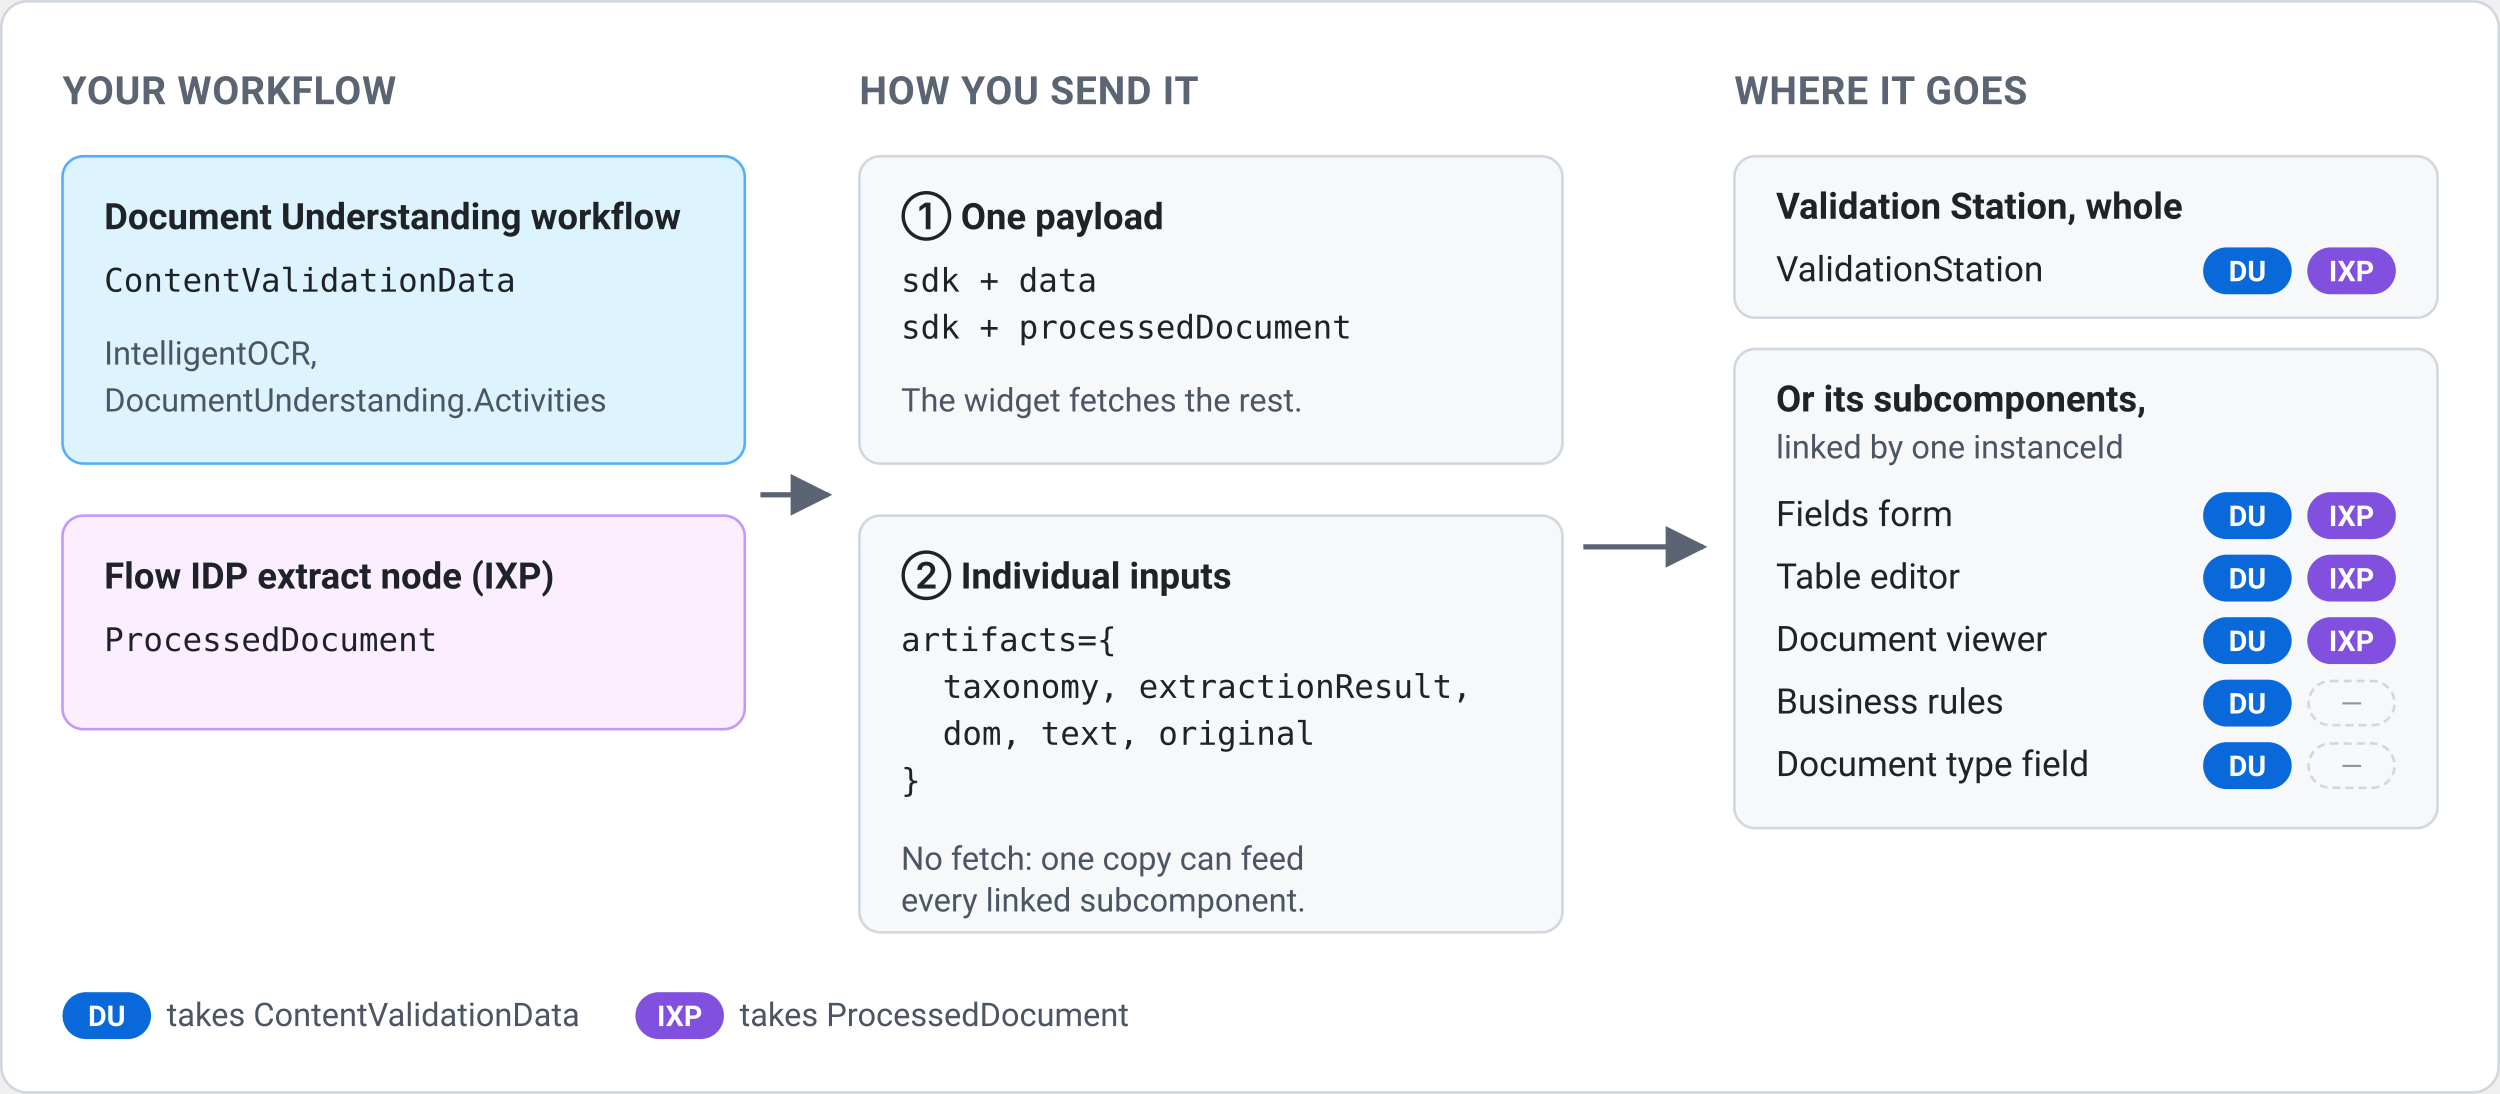
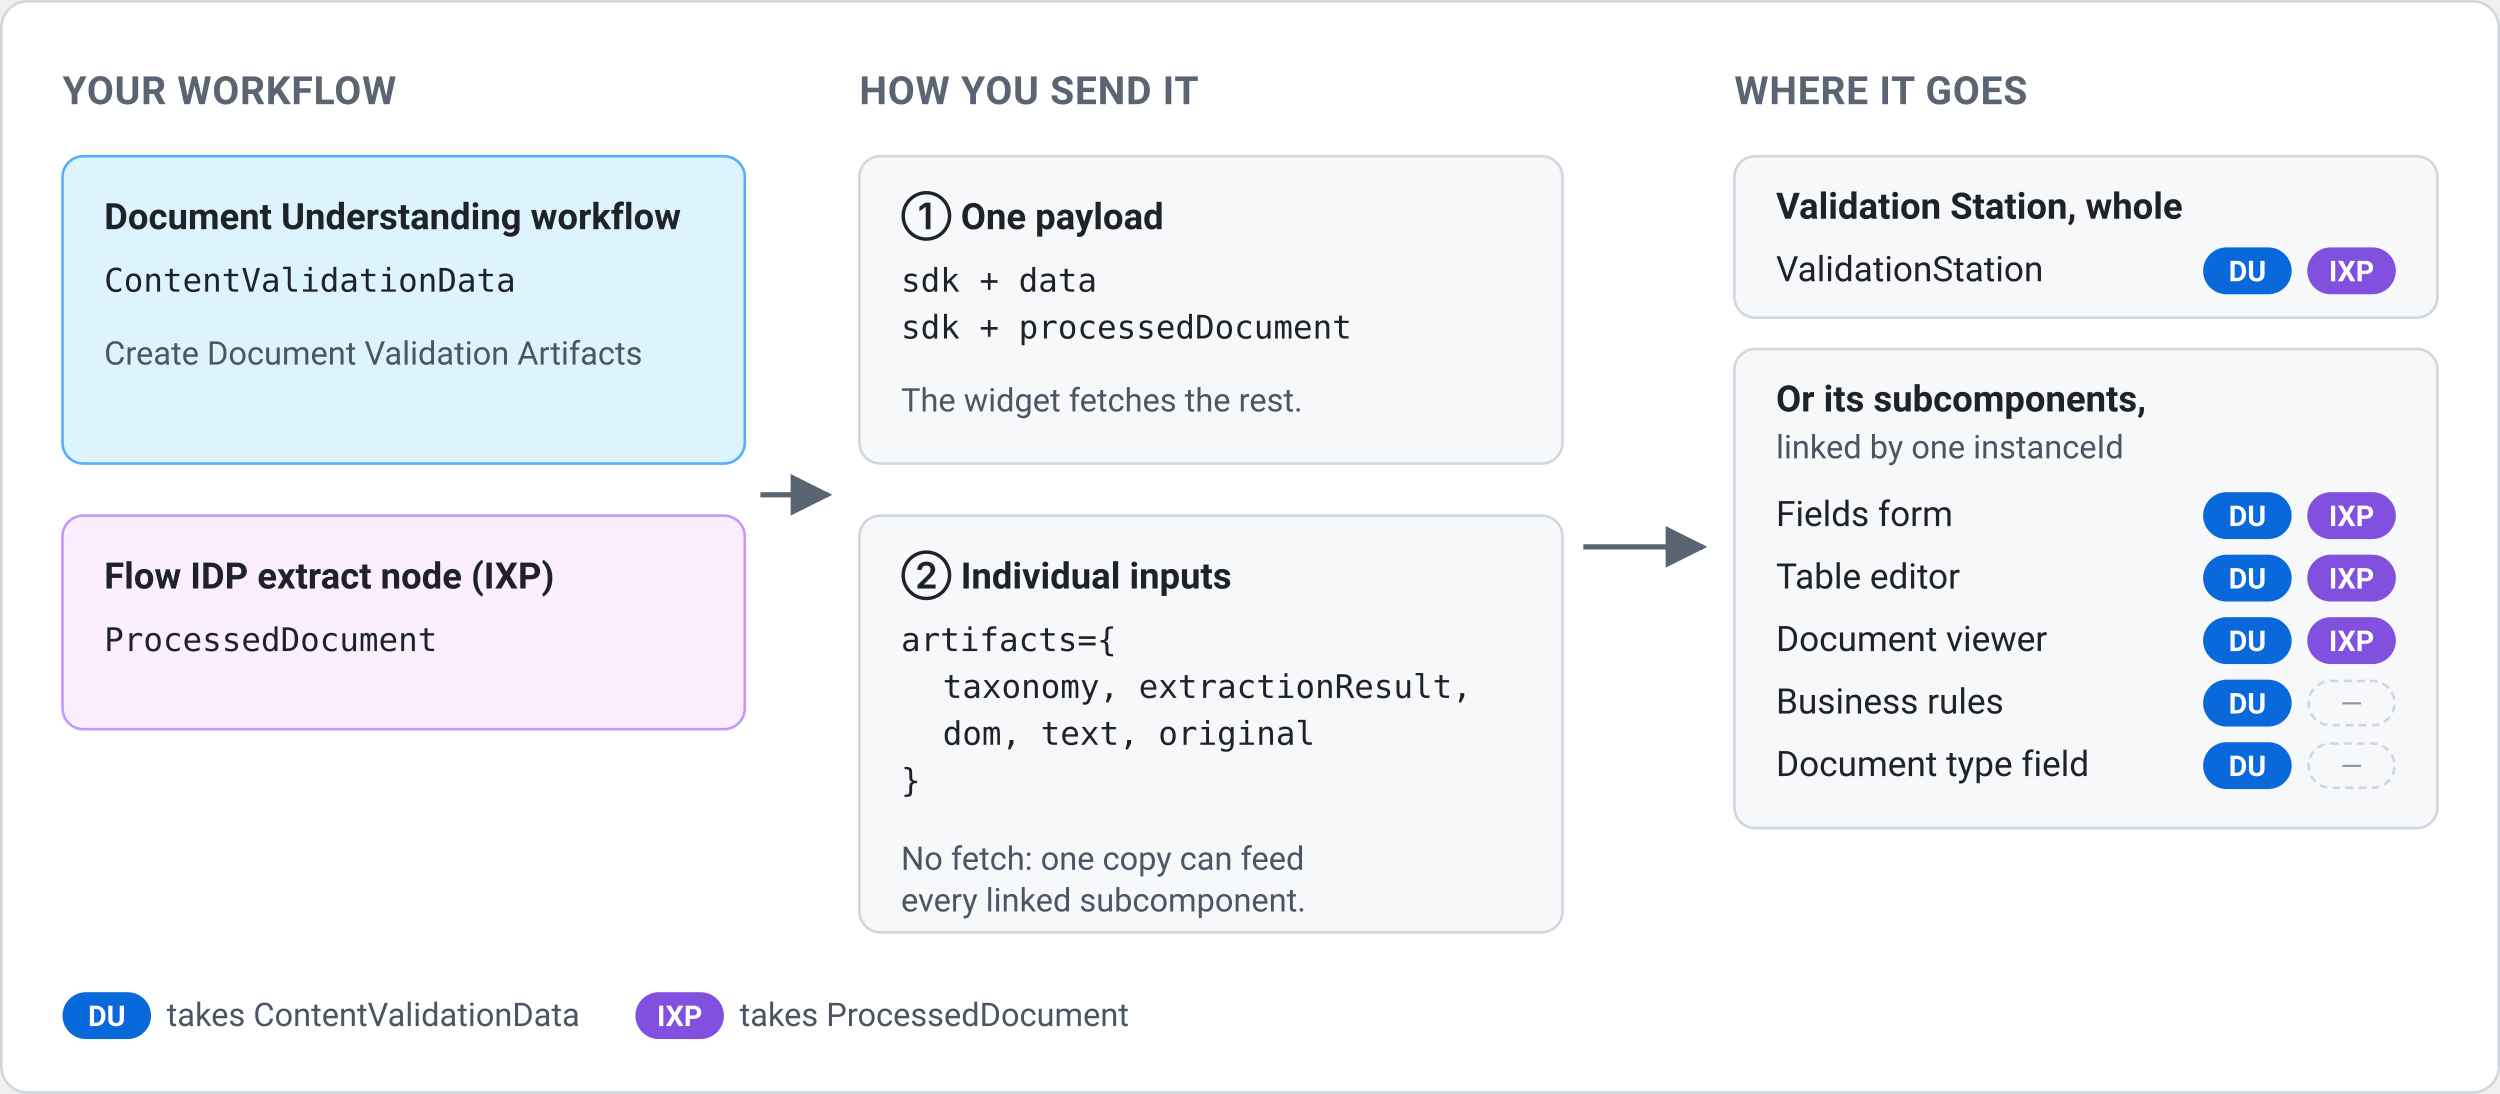
<svg xmlns="http://www.w3.org/2000/svg" viewBox="0 0 960 420" width="960" height="420" role="img" aria-labelledby="title desc">
  <defs>
    <marker id="arrow" viewBox="0 0 10 10" refX="9" refY="5" markerWidth="8" markerHeight="8" orient="auto-start-reverse">
      <path d="M0 0L10 5L0 10z" fill="#5b6472" />
    </marker>
  </defs>
  <style>
    text { font-family: -apple-system, BlinkMacSystemFont, "Segoe UI", Roboto, Helvetica, Arial, sans-serif; fill: #1f2328; }
    .h { font-size: 15px; font-weight: 700; fill: #5b6472; letter-spacing: 0.02em; }
    .t { font-size: 14px; font-weight: 600; }
    .s { font-size: 12.5px; fill: #4b5563; }
    .r { font-size: 13.5px; }
    .c { font-family: ui-monospace, SFMono-Regular, Menlo, Consolas, monospace; font-size: 12.5px; fill: #1f2328; }
    .box { fill: #f6f8fa; stroke: #d0d7de; stroke-width: 1; }
    .chip-du { fill: #0969da; }
    .chip-ixp { fill: #8250df; }
    .chip-off { fill: none; stroke: #d0d7de; stroke-dasharray: 3 2; }
    .chip-txt { font-size: 11px; font-weight: 700; fill: #ffffff; }
    .chip-off-txt { font-size: 11px; fill: #8c959f; }
  </style>
  <rect x="0.5" y="0.5" width="959" height="419" rx="10" fill="#ffffff" stroke="#d0d7de" />
  <text class="h" x="24" y="40">YOUR WORKFLOW</text>
  <rect fill="#ddf4ff" stroke="#54aeff" stroke-width="1" x="24" y="60" width="262" height="118" rx="8" />
  <text class="t" x="40" y="88">Document Understanding workflow</text>
  <text class="c" x="40" y="112">ContentValidationData</text>
-   <text class="s" x="40" y="140">IntelligentOCR,</text>
-   <text class="s" x="40" y="158">DocumentUnderstanding.Activities</text>
+   <text class="s" x="40" y="140">Create Document Validation Artifacts</text>
  <rect fill="#fbefff" stroke="#c297ff" stroke-width="1" x="24" y="198" width="262" height="82" rx="8" />
  <text class="t" x="40" y="226">Flow IDP extract node (IXP)</text>
  <text class="c" x="40" y="250">ProcessedDocument</text>
  <line x1="292" y1="190" x2="318" y2="190" stroke="#5b6472" stroke-width="2" marker-end="url(#arrow)" />
  <text class="h" x="330" y="40">HOW YOU SEND IT</text>
  <rect class="box" x="330" y="60" width="270" height="118" rx="8" />
  <text class="t" x="346" y="88">① One payload</text>
  <text class="c" x="346" y="112">sdk + data</text>
  <text class="c" x="346" y="130">sdk + processedDocument</text>
  <text class="s" x="346" y="158">The widget fetches the rest.</text>
  <rect class="box" x="330" y="198" width="270" height="160" rx="8" />
  <text class="t" x="346" y="226">② Individual inputs</text>
  <text class="c" x="346" y="250">artifacts={</text>
  <text class="c" x="362" y="268">taxonomy, extractionResult,</text>
  <text class="c" x="362" y="286">dom, text, original</text>
  <text class="c" x="346" y="304">}</text>
  <text class="s" x="346" y="334">No fetch: one copy can feed</text>
  <text class="s" x="346" y="350">every linked subcomponent.</text>
  <line x1="608" y1="210" x2="654" y2="210" stroke="#5b6472" stroke-width="2" marker-end="url(#arrow)" />
  <text class="h" x="666" y="40">WHERE IT GOES</text>
  <rect class="box" x="666" y="60" width="270" height="62" rx="8" />
  <text class="t" x="682" y="84">Validation Station, whole</text>
  <text class="r" x="682" y="108">ValidationStation</text>
  <rect class="chip-du" x="846" y="95" width="34" height="18" rx="9" />
  <text class="chip-txt" x="863" y="108" text-anchor="middle">DU</text>
  <rect class="chip-ixp" x="886" y="95" width="34" height="18" rx="9" />
  <text class="chip-txt" x="903" y="108" text-anchor="middle">IXP</text>
  <rect class="box" x="666" y="134" width="270" height="184" rx="8" />
  <text class="t" x="682" y="158">Or its subcomponents,</text>
  <text class="s" x="682" y="176">linked by one instanceId</text>
  <text class="r" x="682" y="202">Fields form</text>
  <rect class="chip-du" x="846" y="189" width="34" height="18" rx="9" />
  <text class="chip-txt" x="863" y="202" text-anchor="middle">DU</text>
  <rect class="chip-ixp" x="886" y="189" width="34" height="18" rx="9" />
  <text class="chip-txt" x="903" y="202" text-anchor="middle">IXP</text>
  <text class="r" x="682" y="226">Table editor</text>
  <rect class="chip-du" x="846" y="213" width="34" height="18" rx="9" />
  <text class="chip-txt" x="863" y="226" text-anchor="middle">DU</text>
  <rect class="chip-ixp" x="886" y="213" width="34" height="18" rx="9" />
  <text class="chip-txt" x="903" y="226" text-anchor="middle">IXP</text>
  <text class="r" x="682" y="250">Document viewer</text>
  <rect class="chip-du" x="846" y="237" width="34" height="18" rx="9" />
  <text class="chip-txt" x="863" y="250" text-anchor="middle">DU</text>
  <rect class="chip-ixp" x="886" y="237" width="34" height="18" rx="9" />
  <text class="chip-txt" x="903" y="250" text-anchor="middle">IXP</text>
  <text class="r" x="682" y="274">Business rules</text>
  <rect class="chip-du" x="846" y="261" width="34" height="18" rx="9" />
  <text class="chip-txt" x="863" y="274" text-anchor="middle">DU</text>
  <rect class="chip-off" x="886.5" y="261.5" width="33" height="17" rx="8.5" />
  <text class="chip-off-txt" x="903" y="274" text-anchor="middle">—</text>
  <text class="r" x="682" y="298">Document type field</text>
  <rect class="chip-du" x="846" y="285" width="34" height="18" rx="9" />
  <text class="chip-txt" x="863" y="298" text-anchor="middle">DU</text>
  <rect class="chip-off" x="886.5" y="285.5" width="33" height="17" rx="8.5" />
  <text class="chip-off-txt" x="903" y="298" text-anchor="middle">—</text>
  <rect class="chip-du" x="24" y="381" width="34" height="18" rx="9" />
  <text class="chip-txt" x="41" y="394" text-anchor="middle">DU</text>
  <text class="s" x="64" y="394">takes ContentValidationData</text>
  <rect class="chip-ixp" x="244" y="381" width="34" height="18" rx="9" />
  <text class="chip-txt" x="261" y="394" text-anchor="middle">IXP</text>
  <text class="s" x="284" y="394">takes ProcessedDocument</text>
</svg>
